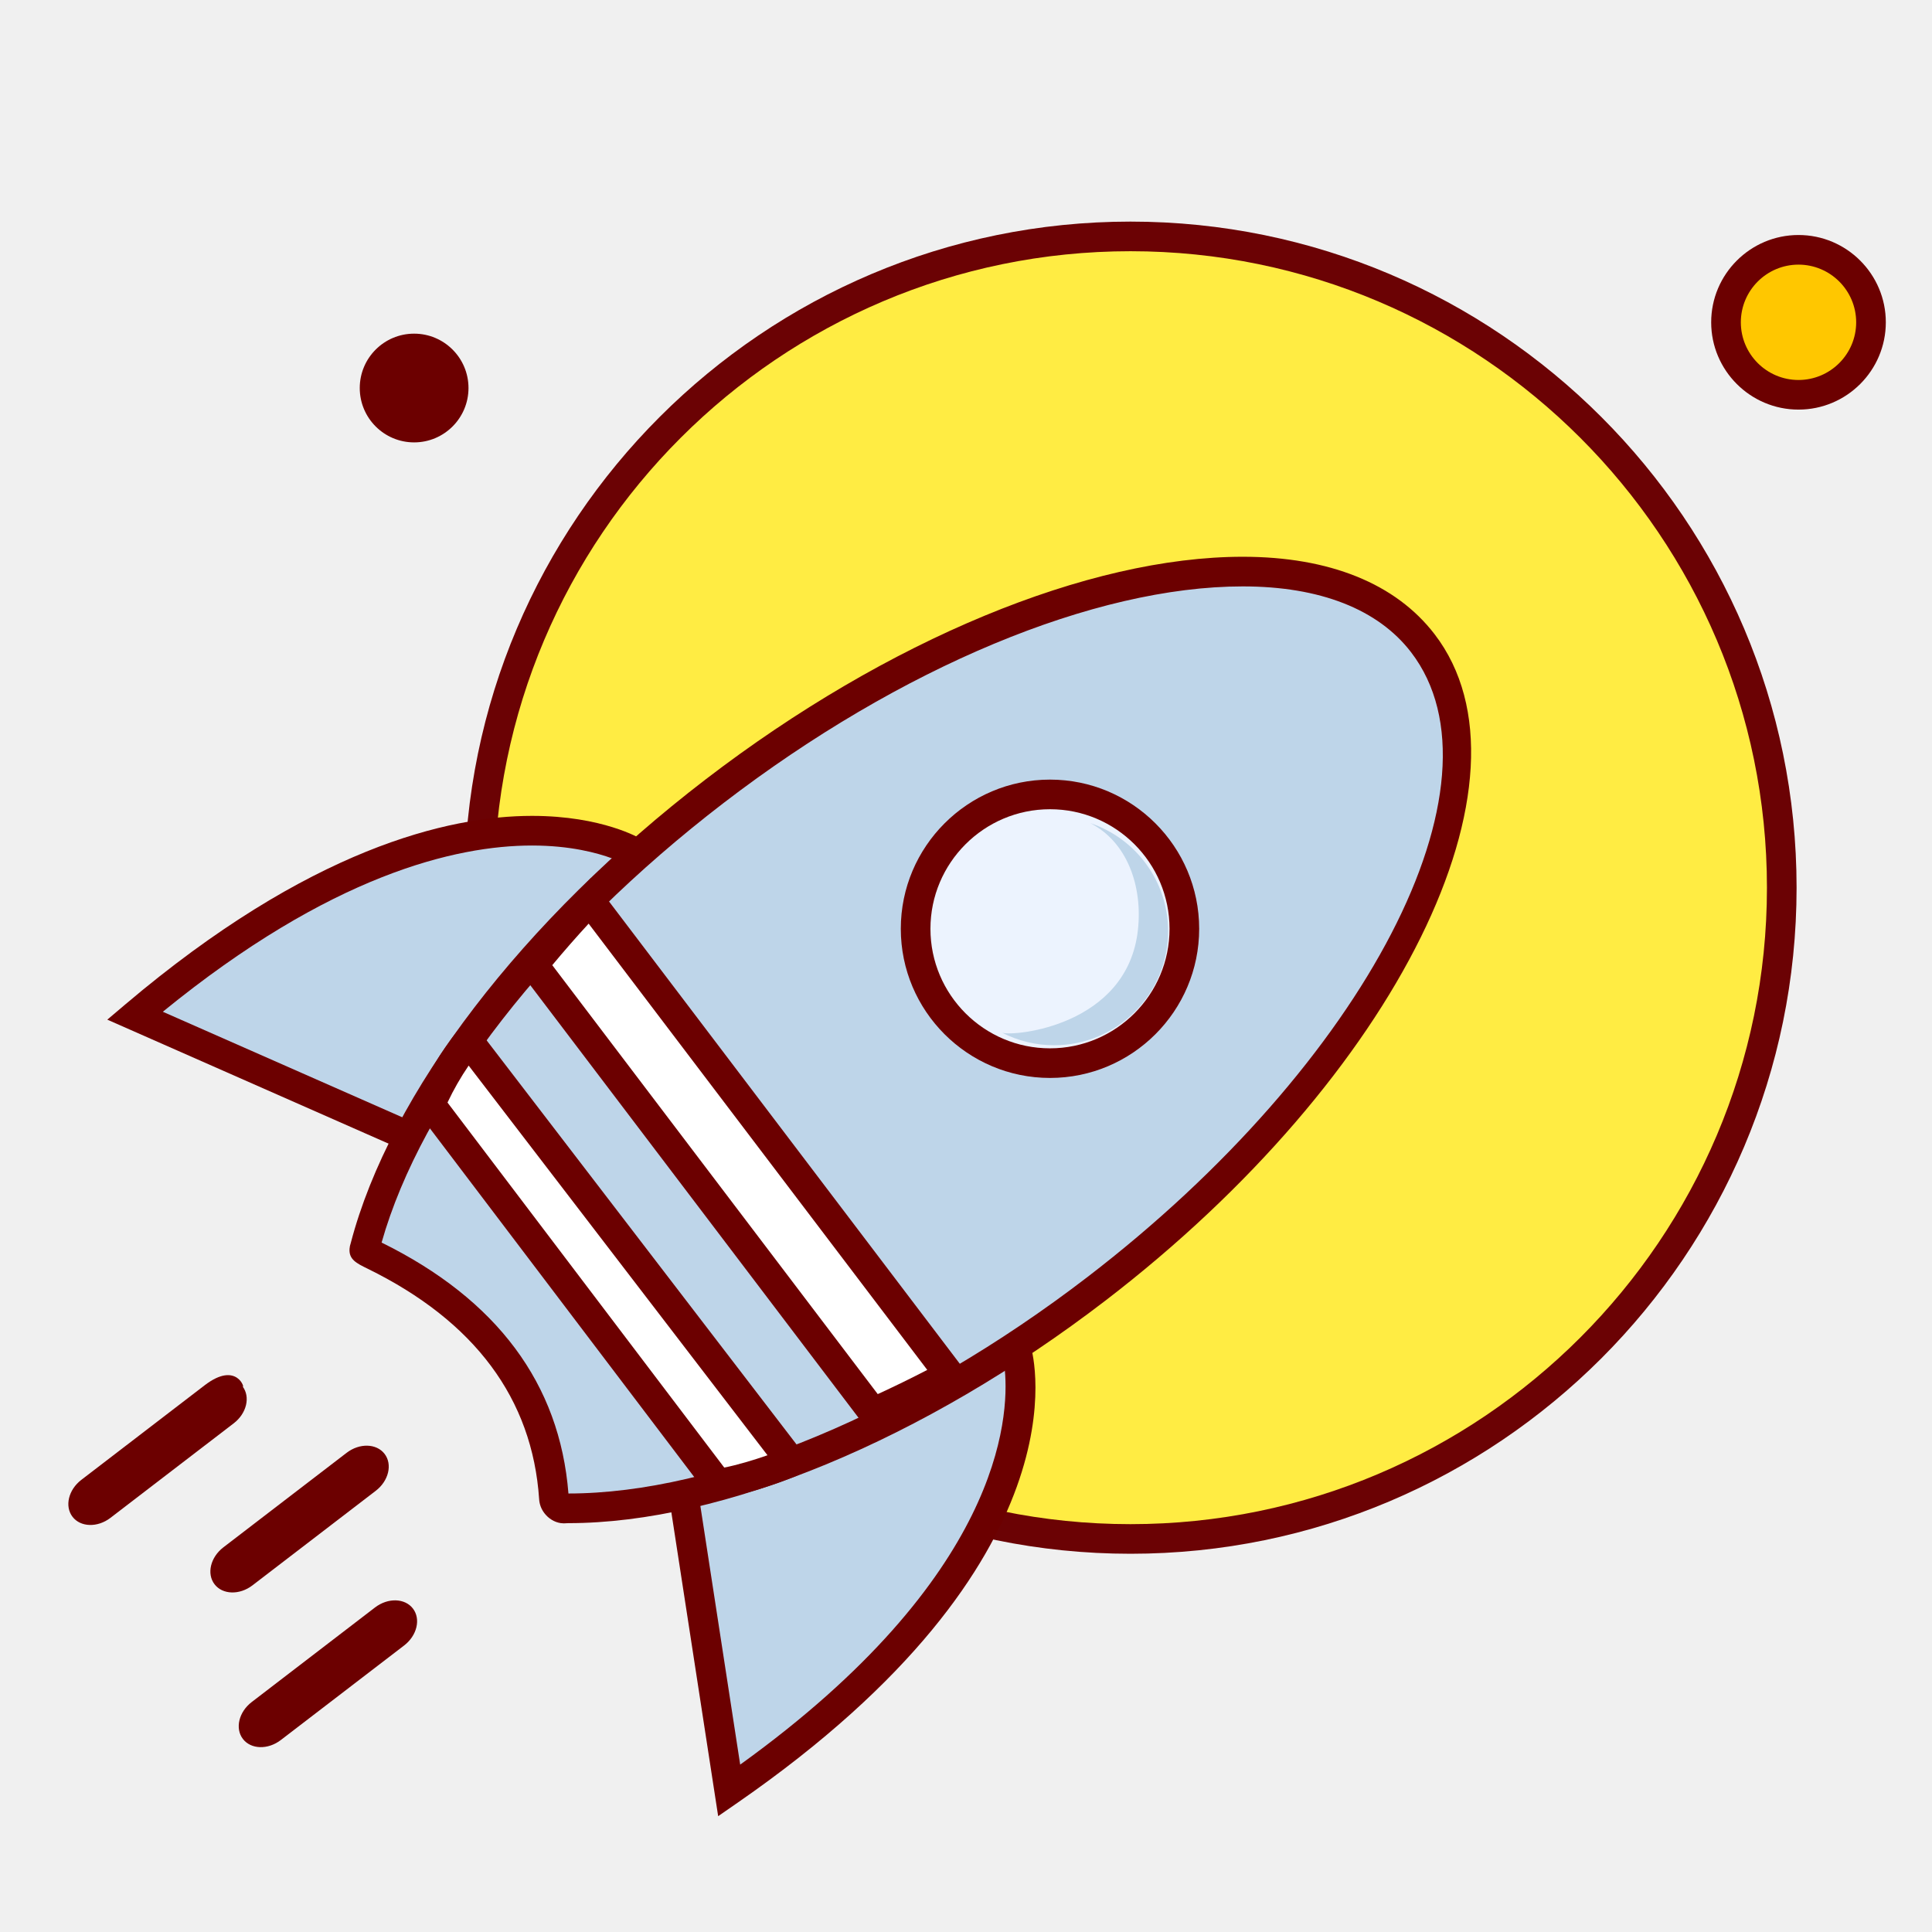
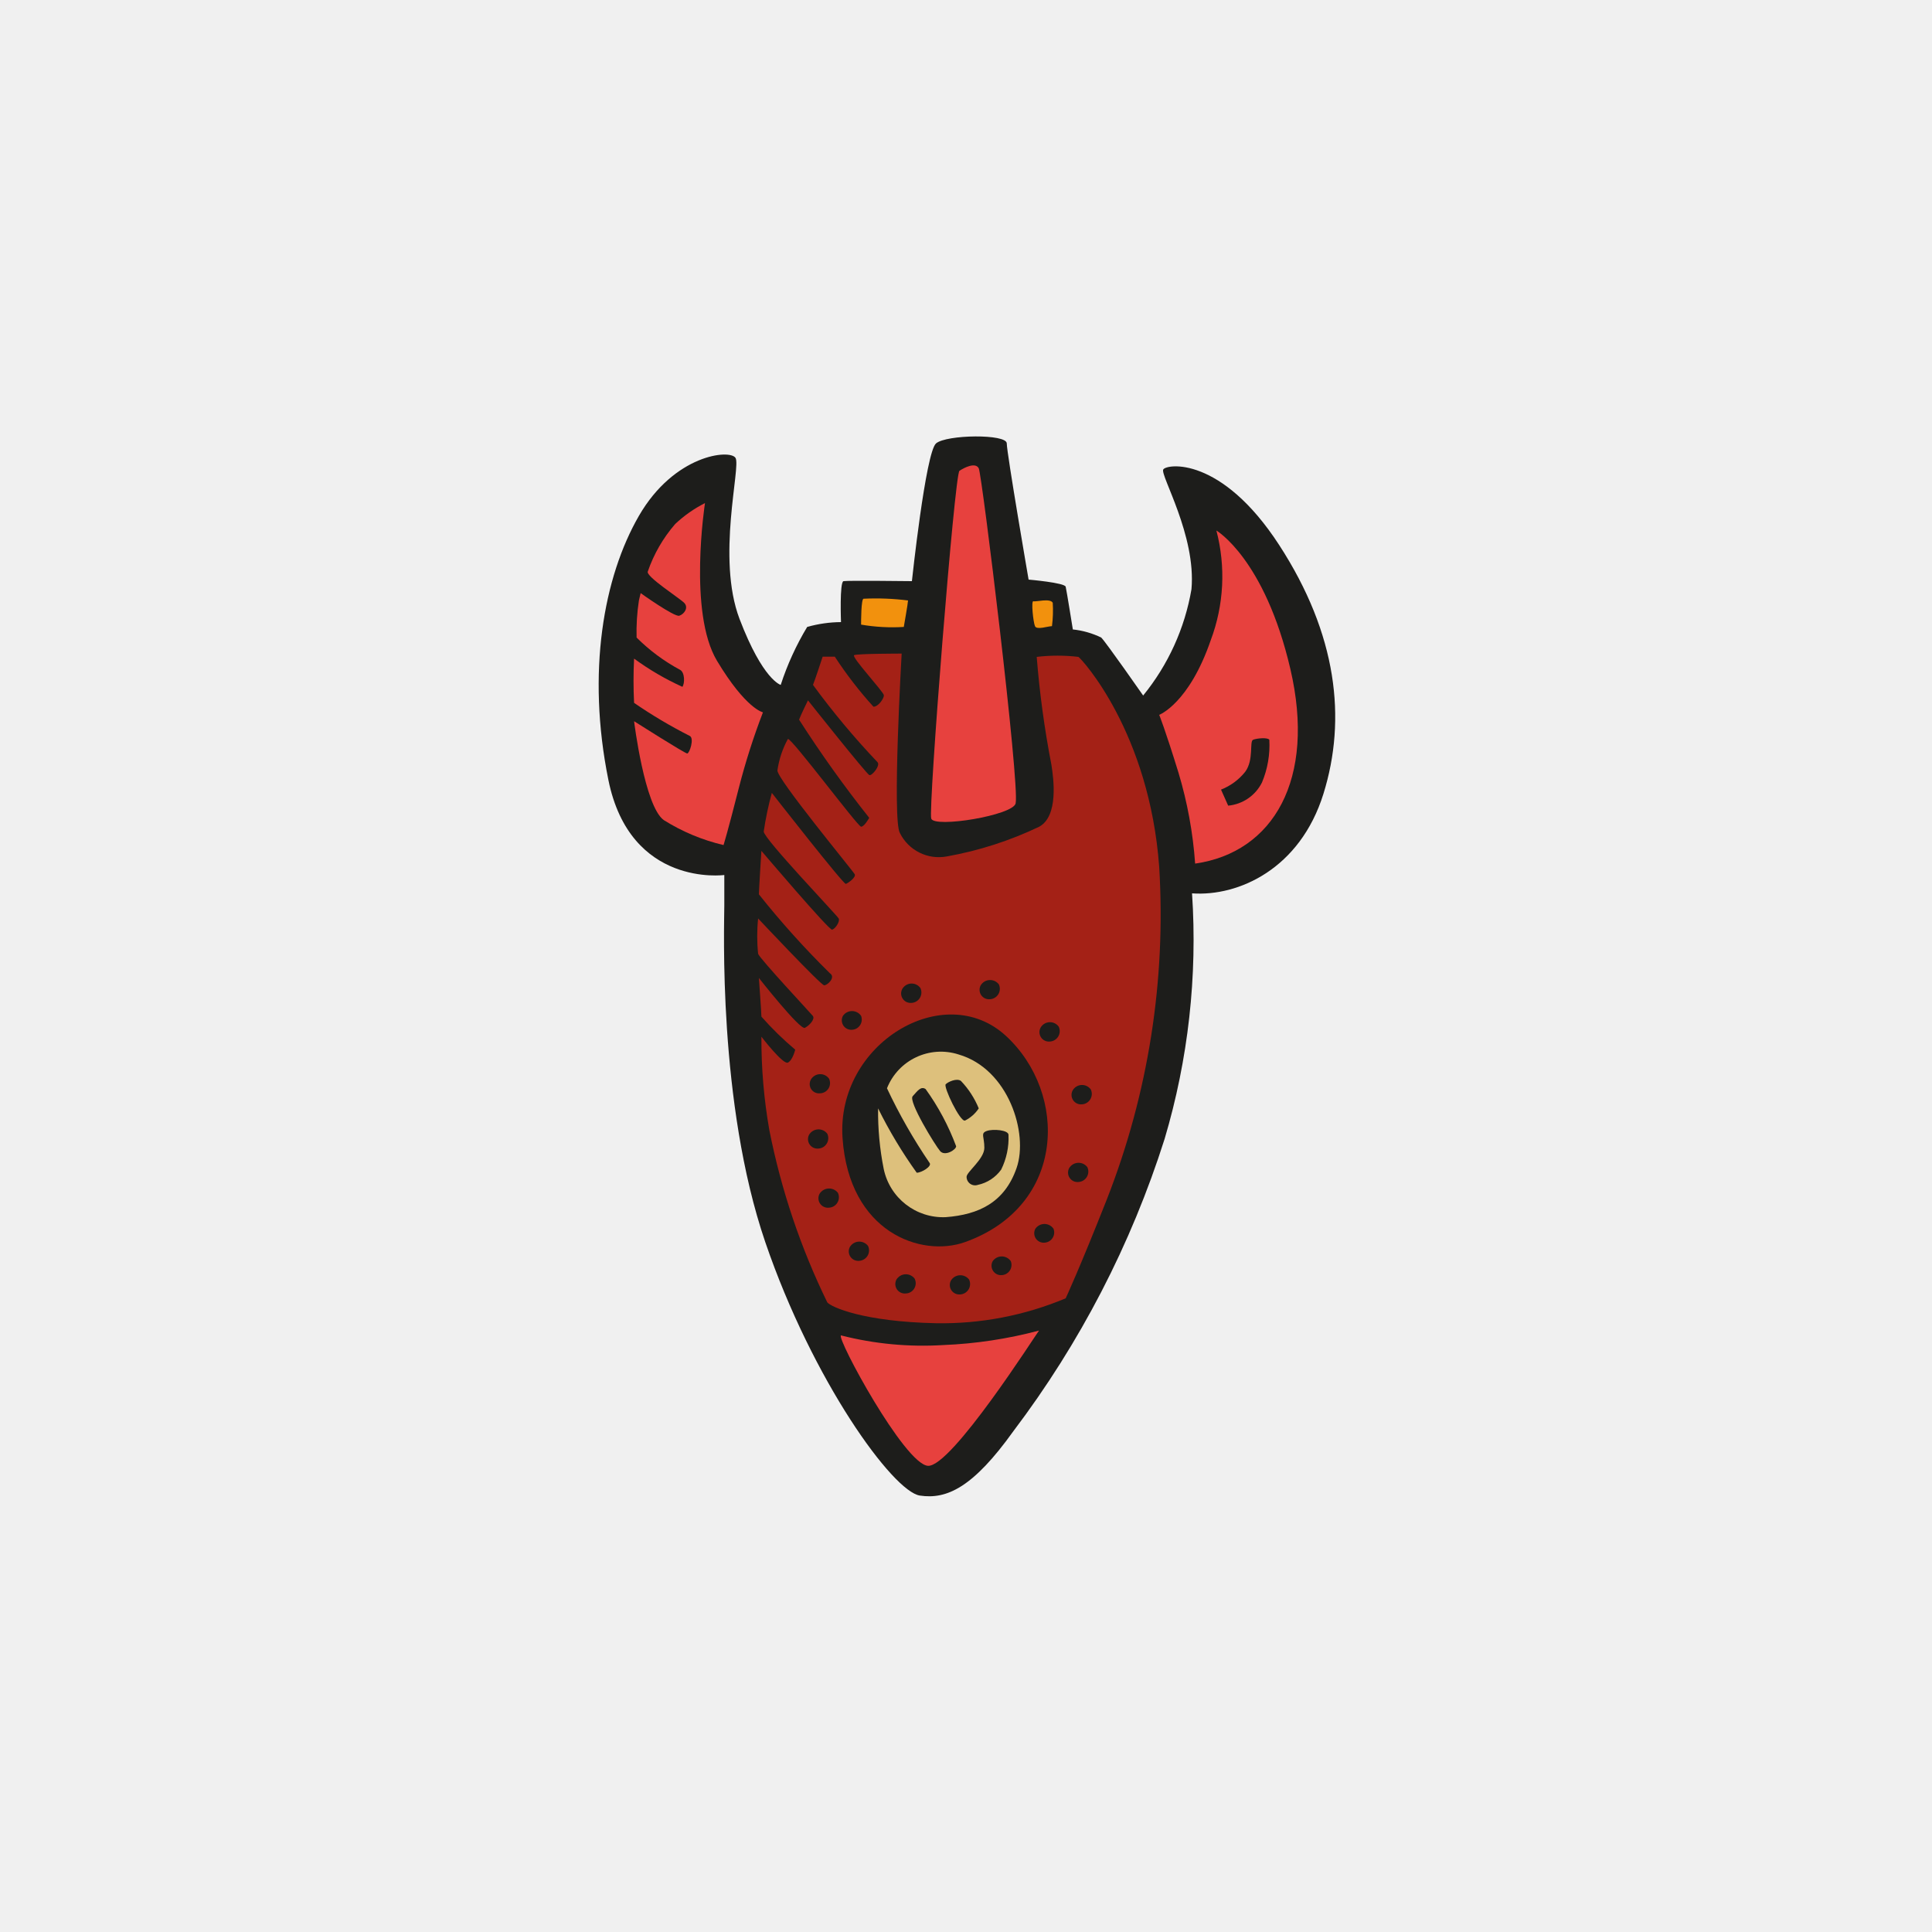
- <svg xmlns="http://www.w3.org/2000/svg" width="800" height="800" viewBox="0 0 1024 1024" class="icon">
-   <path d="M599.188 470.487m-345.185.0a345.185 345.185.0 10690.371.0 345.185 345.185.0 10-690.371.0z" fill="#FFEC43" />
-   <path d="M599.183 823.526c-194.668.0-353.044-158.377-353.044-353.044S404.521 117.453 599.183 117.453s353.044 158.367 353.044 353.029S793.851 823.526 599.183 823.526zm0-690.376c-186.004.0-337.336 151.337-337.336 337.336.0 186.01 151.327 337.347 337.336 337.347s337.336-151.337 337.336-337.347c0-185.999-151.327-337.336-337.336-337.336z" fill="#6B0204" />
-   <path d="M203.832 770.58c4.265 5.56 2.176 14.321-4.669 19.569l-65.336 50.109c-6.845 5.248-15.846 4.997-20.111-.563s-2.176-14.321 4.669-19.569l65.336-50.109c6.84-5.248 15.846-4.997 20.111.563zM218.86 852.567c4.265 5.56 2.176 14.321-4.669 19.569l-65.336 50.109c-6.845 5.248-15.846 4.997-20.111-.563s-2.176-14.321 4.669-19.569l65.336-50.109c6.845-5.253 15.846-4.997 20.111.563zM128.553 734.812c4.265 5.56 2.176 14.321-4.669 19.569L58.547 804.49c-6.845 5.248-15.846 4.997-20.111-.563s-2.176-14.321 4.669-19.569l65.336-50.109c17.49-13.42 21.74 2.688 20.111.563z" fill="#6C0000" />
-   <path d="M336.036 451.574S241.684 394.158 71.526 538.317l164.019 72.289 100.49-159.032z" fill="#BED5E9" />
-   <path d="M238.566 620.529 56.873 540.436l9.58-8.115c97.449-82.555 171.008-99.891 215.552-99.891 37.248.0 57.272 11.924 58.112 12.436l6.82 4.152L238.566 620.529zM86.298 536.248l146.222 64.445 92.052-145.674c-7.982-2.964-22.344-6.876-42.568-6.876-40.458.0-106.778 15.555-195.707 88.105z" fill="#6C0000" />
-   <path d="M538.86 716.042s30.986 106.01-152.366 232.965l-27.284-177.152 179.651-55.813z" fill="#BED5E9" />
-   <path d="M380.641 962.606l-30.228-196.25 193.746-60.175 2.237 7.67c1.336 4.552 30.438 112.927-155.438 241.613l-10.317 7.142zM368 777.349l24.315 157.932C530.391 835.866 534.984 751.785 532.582 726.221L368 777.349z" fill="#6C0000" />
-   <path d="M581.105 683.121c151.434-116.137 228.905-269.338 173.041-342.185-55.869-72.847-223.918-37.755-375.357 78.382-98.627 75.638-165.837 166.984-185.313 241.633l.051.015a4.06 4.06.0 00-.415 1.495c-.179 2.54 93.87 32.748 100.485 131.676.077 1.142.532 2.253 1.234 3.169.896 1.167 2.196 2.017 3.604 2.222a3.83 3.83.0 001.357-.092c77.128.507 182.728-40.714 281.313-116.316z" fill="#BED5E9" />
-   <path d="M298.813 807.409l-1.613-.128c-3.287-.471-6.467-2.391-8.627-5.228a13.414 13.414.0 01-2.816-7.45c-3.569-53.248-34.176-94.382-90.988-122.204-5.745-2.811-9.897-4.844-9.503-10.481.072-1.024.276-2.017.625-3.016 20.772-79.529 91.09-171.418 188.114-245.816 96.323-73.876 202.757-117.99 284.713-117.99 45.906.0 81.055 14.203 101.652 41.057 58.404 76.165-19.871 234.609-174.49 353.208-96.297 73.841-202.716 117.939-284.672 117.939h-.005l-2.391.108zm-96.558-148.828c61.143 30.126 94.449 74.865 99.026 133.007 78.607-.026 181.417-42.895 275.041-114.703C724.07 563.564 801.044 415.002 747.909 345.713c-17.51-22.83-48.353-34.908-89.19-34.908-78.612.0-181.473 42.895-275.154 114.755-92.585 70.989-160 157.737-181.309 233.021z" fill="#6C0000" />
-   <path d="M503.322 728.694 312.617 477.379a598.733 598.733.0 00-29.916 33.966l180.05 237.281a595.558 595.558.0 0040.571-19.932z" fill="#FFF" />
-   <path d="M460.262 758.328 272.717 511.181l3.896-4.792a613.084 613.084.0 0130.3-34.422l6.364-6.712 201.851 266.015-8.084 4.347a605.716 605.716.0 01-41.098 20.183l-5.683 2.529zM292.71 511.555l172.513 227.348a601.329 601.329.0 0026.245-12.82L311.992 489.544a587.587 587.587.0 00-19.282 22.011z" fill="#6C0000" />
-   <path d="M419.379 774.835 248.274 551.726c-6.892 8.622-14.735 20.849-20.152 33.69l152.361 200.975c10.885-1.454 28.78-7.137 38.897-11.556z" fill="#FFF" />
-   <path d="M376.986 794.767 219.121 586.542l1.766-4.178c5.064-12.017 12.805-24.965 21.248-35.533l6.262-7.849 183.316 239.032-9.19 4.014c-10.583 4.628-29.276 10.583-41.006 12.145l-4.531.594zM237.184 584.371l146.688 193.475c6.856-1.367 15.473-3.912 22.912-6.533L248.392 564.787a143.447 143.447.0 00-11.208 19.584z" fill="#6C0000" />
-   <path d="M556.518 492.273m-71.219.0a71.219 71.219.0 10142.438.0 71.219 71.219.0 10-142.438.0z" fill="#ECF3FE" />
-   <path d="M556.518 571.331c-43.597.0-79.073-35.456-79.073-79.053s35.476-79.068 79.073-79.068 79.068 35.471 79.068 79.068-35.466 79.053-79.068 79.053zm0-142.423c-34.939.0-63.365 28.426-63.365 63.37.0 34.934 28.426 63.36 63.365 63.36s63.36-28.426 63.36-63.36c0-34.944-28.421-63.37-63.36-63.37z" fill="#6C0000" />
-   <path d="M577.905 436.291c19.538 10.01 27.807 33.418 25.201 56.73-5.678 50.883-65.884 56.371-71.926 54.349a60.14 60.14.0 0027.51 6.63c33.372.0 60.426-27.054 60.426-60.426.0-26.65-17.265-49.254-41.211-57.283z" fill="#BED5E9" />
-   <path d="M953.242 170.834m-38.42.0a38.42 38.42.0 1076.841.0 38.42 38.42.0 10-76.841.0z" fill="#FFC700" />
-   <path d="M953.247 217.098c-25.518.0-46.285-20.756-46.285-46.269s20.762-46.269 46.285-46.269 46.275 20.756 46.275 46.269-20.756 46.269-46.275 46.269zm0-76.841A30.607 30.607.0 00922.675 170.829a30.607 30.607.0 0030.572 30.572 30.602 30.602.0 0030.566-30.572 30.607 30.607.0 00-30.566-30.572z" fill="#6C0000" />
-   <path d="M219.494 205.66m-28.815.0a28.815 28.815.0 1057.631.0 28.815 28.815.0 10-57.631.0z" fill="#6C0000" />
+ <svg xmlns="http://www.w3.org/2000/svg" width="400" height="400" viewBox="0 0 400 400">
+   <g transform="translate(200, 200) rotate(180) translate(-128, -128) scale(4) translate(0, 0)">
+     <path d="m20.3 35.76a36.16 36.16.0 011.42-12.71 50.23 50.23.0 017.83-15.13C31.64 5 33 4.38 34.39 4.59s5.54 5.92 8 13.12 2.12 16.42 2.12 17.42.0 1.58.0 1.58 4.87-.66 6 4.92.25 10.5-1.58 13.67-4.71 3.46-5 3 1-5.17-.21-8.34-2.13-3.41-2.13-3.41a14.5 14.5.0 01-1.37 3 6.59 6.59.0 01-1.75.25s.08 2.08-.13 2.12-3.54.0-3.54.0-.71 6.67-1.25 7.13-3.66.5-3.66.0S28.76 52 28.76 52s-1.87-.16-1.92-.37-.37-2.21-.37-2.21A4.42 4.42.0 0125 49c-.25-.25-2.17-3-2.17-3a11.87 11.87.0 00-2.5 5.5c-.25 2.79 1.63 5.91 1.46 6.2s-3 .71-6-3.91-3.5-9-2.29-12.88 4.39-5.32 6.8-5.15z" fill="#1d1d1b" id="svg-el-0" />
+     <path d="m28.22 13.13c.17-.21 4.54-7.08 5.75-7s4.75 6.63 4.5 6.75a17.14 17.14.0 00-5.29-.5 22.88 22.88.0 00-4.96.75z" fill="#e7413e" id="svg-el-1" />
+     <path d="m26.84 14.8a16.59 16.59.0 016.71-1.29c3.75.08 5.42.83 5.63 1.08a36.47 36.47.0 013 8.92 27.26 27.26.0 01.41 4.83s-1.12-1.46-1.37-1.34-.38.67-.38.67a16.3 16.3.0 011.75 1.71c0 .21.13 2 .13 2s-2.13-2.71-2.38-2.58-.54.46-.41.62 2.71 2.92 2.83 3.21a8.93 8.93.0 010 1.83S39.51 31 39.34 31s-.62.42-.29.63a45 45 0 013.67 4.08c0 .21-.13 2.25-.13 2.25s-3.5-4.12-3.66-4.08-.42.42-.34.58 3.88 4.13 3.88 4.5a16.51 16.51.0 01-.42 2s-3.71-4.75-3.83-4.71-.54.34-.46.5 4.08 5 4 5.38a4.81 4.81.0 01-.54 1.62c-.17.09-3.62-4.54-3.79-4.54s-.42.46-.42.46a61.77 61.77.0 013.63 5.08c-.09.25-.46 1-.46 1s-3.04-3.83-3.18-3.87-.58.5-.42.67a40.45 40.45.0 013.34 4c-.09.21-.5 1.46-.5 1.46h-.63a20.58 20.58.0 00-2-2.59c-.25.0-.54.42-.54.59s1.71 2 1.54 2.08-2.46.08-2.46.08.5-8.62.09-9.29A2.25 2.25.0 0033 37.67a18.69 18.69.0 00-4.79 1.54c-1 .55-.75 2.46-.63 3.21a50.21 50.21.0 01.76 5.58 9.25 9.25.0 01-2.16.0c-.18-.12-3.67-3.91-4.18-10.87a40.39 40.39.0 012.71-17.21c1.43-3.62 2.13-5.12 2.13-5.12z" fill="#a42116" id="svg-el-2" />
+     <path d="m29.43 40.42c.12-.62 4.21-1.29 4.37-.79s-1.21 17.83-1.46 18-.83.46-1 .13-2.12-16.3-1.91-17.34z" fill="#e7413e" id="svg-el-3" />
+     <path d="m27.55 49.59c.21.0.79-.21.88.0s.21 1.33.08 1.29-.87.17-1-.08a6.38 6.38.0 01.04-1.21z" fill="#f2910d" id="svg-el-4" />
+     <path d="m35.22 49.55a9.53 9.53.0 012.21.12c0 .17.0 1.34-.13 1.34a13.31 13.31.0 01-2.3-.09c0-.12.22-1.37.22-1.37z" fill="#f2910d" id="svg-el-5" />
+     <path d="m44.55 38.26a10.19 10.19.0 013.09 1.29c1 .71 1.54 5.12 1.54 5.12S46.55 43 46.43 43s-.38.79-.13.91a24.87 24.87.0 012.88 1.71 22.82 22.82.0 010 2.29 14.1 14.1.0 00-2.5-1.46c-.13.17-.13.75.12.88A9.63 9.63.0 0149.05 49a10.7 10.7.0 01-.12 1.92l-.09.38s-1.75-1.25-2-1.17-.5.42-.25.67 2 1.37 1.88 1.62a7.46 7.46.0 01-1.42 2.46 6.57 6.57.0 01-1.54 1.08s.88-5.66-.62-8.16-2.38-2.67-2.38-2.67a35.41 35.41.0 001.25-3.92c.58-2.29.79-2.95.79-2.95z" fill="#e7413e" id="svg-el-6" />
+     <path d="m20.14 37.3A21.61 21.61.0 0021 42c.71 2.3 1 3 1 3s-1.54.58-2.67 3.87a9.36 9.36.0 00-.29 5.67s-2.5-1.46-3.83-7.17.88-9.49 4.93-10.07z" fill="#e7413e" id="svg-el-7" />
+     <path d="m18.43 40.3.37.83a3 3 0 00-1.25.92c-.46.62-.21 1.58-.41 1.66s-.75.13-.84.0a5 5 0 01.38-2.21 2.18 2.18.0 011.75-1.2z" fill="#1d1d1b" id="svg-el-8" />
+     <path d="m32.05 17.71c2.27-.81 6 .5 6.34 5.38s-5.25 8.25-8.46 5.29-3.13-8.79 2.12-10.67z" fill="#1d1d1b" id="svg-el-9" />
+     <path d="m33.05 19a3.14 3.14.0 013.21 2.5 15.07 15.07.0 01.29 3.13 23.87 23.87.0 00-2-3.33c-.25.0-.79.33-.67.5a28.13 28.13.0 012.21 3.87 3 3 0 01-3.71 1.75c-2.58-.75-3.62-4.08-3-5.87s1.96-2.42 3.67-2.55z" fill="#ddc07c" id="svg-el-10" />
+     <g fill="#1d1d1b">
+       <path d="m31.39 20.67a.44.44.0 01.58.42c0 .25-.92.92-.92 1.5s.21.75-.12.87-1.13.05-1.13-.2a3.7 3.7.0 01.38-1.8 2 2 0 011.21-.79z" id="svg-el-11" />
+       <path d="m32.51 22.67c0-.18.58-.54.83-.25S35 25 34.76 25.26s-.42.54-.67.37a12.54 12.54.0 01-1.58-2.96z" id="svg-el-12" />
+       <path d="m32.05 24c.25-.09 1.13 1.75 1 1.88s-.58.33-.79.17a4.57 4.57.0 01-.92-1.42 1.84 1.84.0 01.71-.63z" id="svg-el-13" />
+       <path d="m32.31 15a.49.49.0 01.47.72.57.57.0 01-.94.05.54.54.0 01.47-.77z" id="svg-el-14" />
+       <path d="m35.12 15.05a.49.49.0 01.48.72.57.57.0 01-.94.05.53.53.0 01.46-.77z" id="svg-el-15" />
+       <path d="m37.53 16.74a.49.49.0 01.48.72.57.57.0 01-.94.05.54.54.0 01.46-.77z" id="svg-el-16" />
+       <path d="m39.1 19.49a.49.49.0 01.48.72.58.58.0 01-.95.05.54.54.0 01.47-.77z" id="svg-el-17" />
+       <path d="m39.64 22.55a.49.49.0 01.48.72.57.57.0 01-.94.05.54.54.0 01.46-.77z" id="svg-el-18" />
+       <path d="m39.56 25.41a.48.48.0 01.47.71.56.56.0 01-.94.05.53.53.0 01.47-.76z" id="svg-el-19" />
+       <path d="m37.89 28.7a.49.49.0 01.48.72.57.57.0 01-.94.0.53.53.0 01.46-.72z" id="svg-el-20" />
+       <path d="m34.83 30.09a.49.49.0 01.47.72.56.56.0 01-.94.05.54.54.0 01.47-.77z" id="svg-el-21" />
+       <path d="m30.76 30.28a.49.49.0 01.48.72.57.57.0 01-.94.05.54.54.0 01.46-.77z" id="svg-el-22" />
+       <path d="m27.66 28.09a.49.49.0 01.48.72.56.56.0 01-.94.05.54.54.0 01.46-.77z" id="svg-el-23" />
+       <path d="m26 24.84a.49.49.0 01.48.72.56.56.0 01-.94.05.54.54.0 01.46-.77z" id="svg-el-24" />
+       <path d="m26.18 20.82a.49.49.0 01.48.72.57.57.0 01-.94.05.54.54.0 01.46-.77z" id="svg-el-25" />
+       <path d="m27.93 17.68a.49.49.0 01.48.72.57.57.0 01-.94.0.53.53.0 01.46-.72z" id="svg-el-26" />
+       <path d="m30.14 16a.49.49.0 01.48.72.57.57.0 01-.94.0.53.53.0 01.46-.72z" id="svg-el-27" />
+     </g>
+   </g>
</svg>
